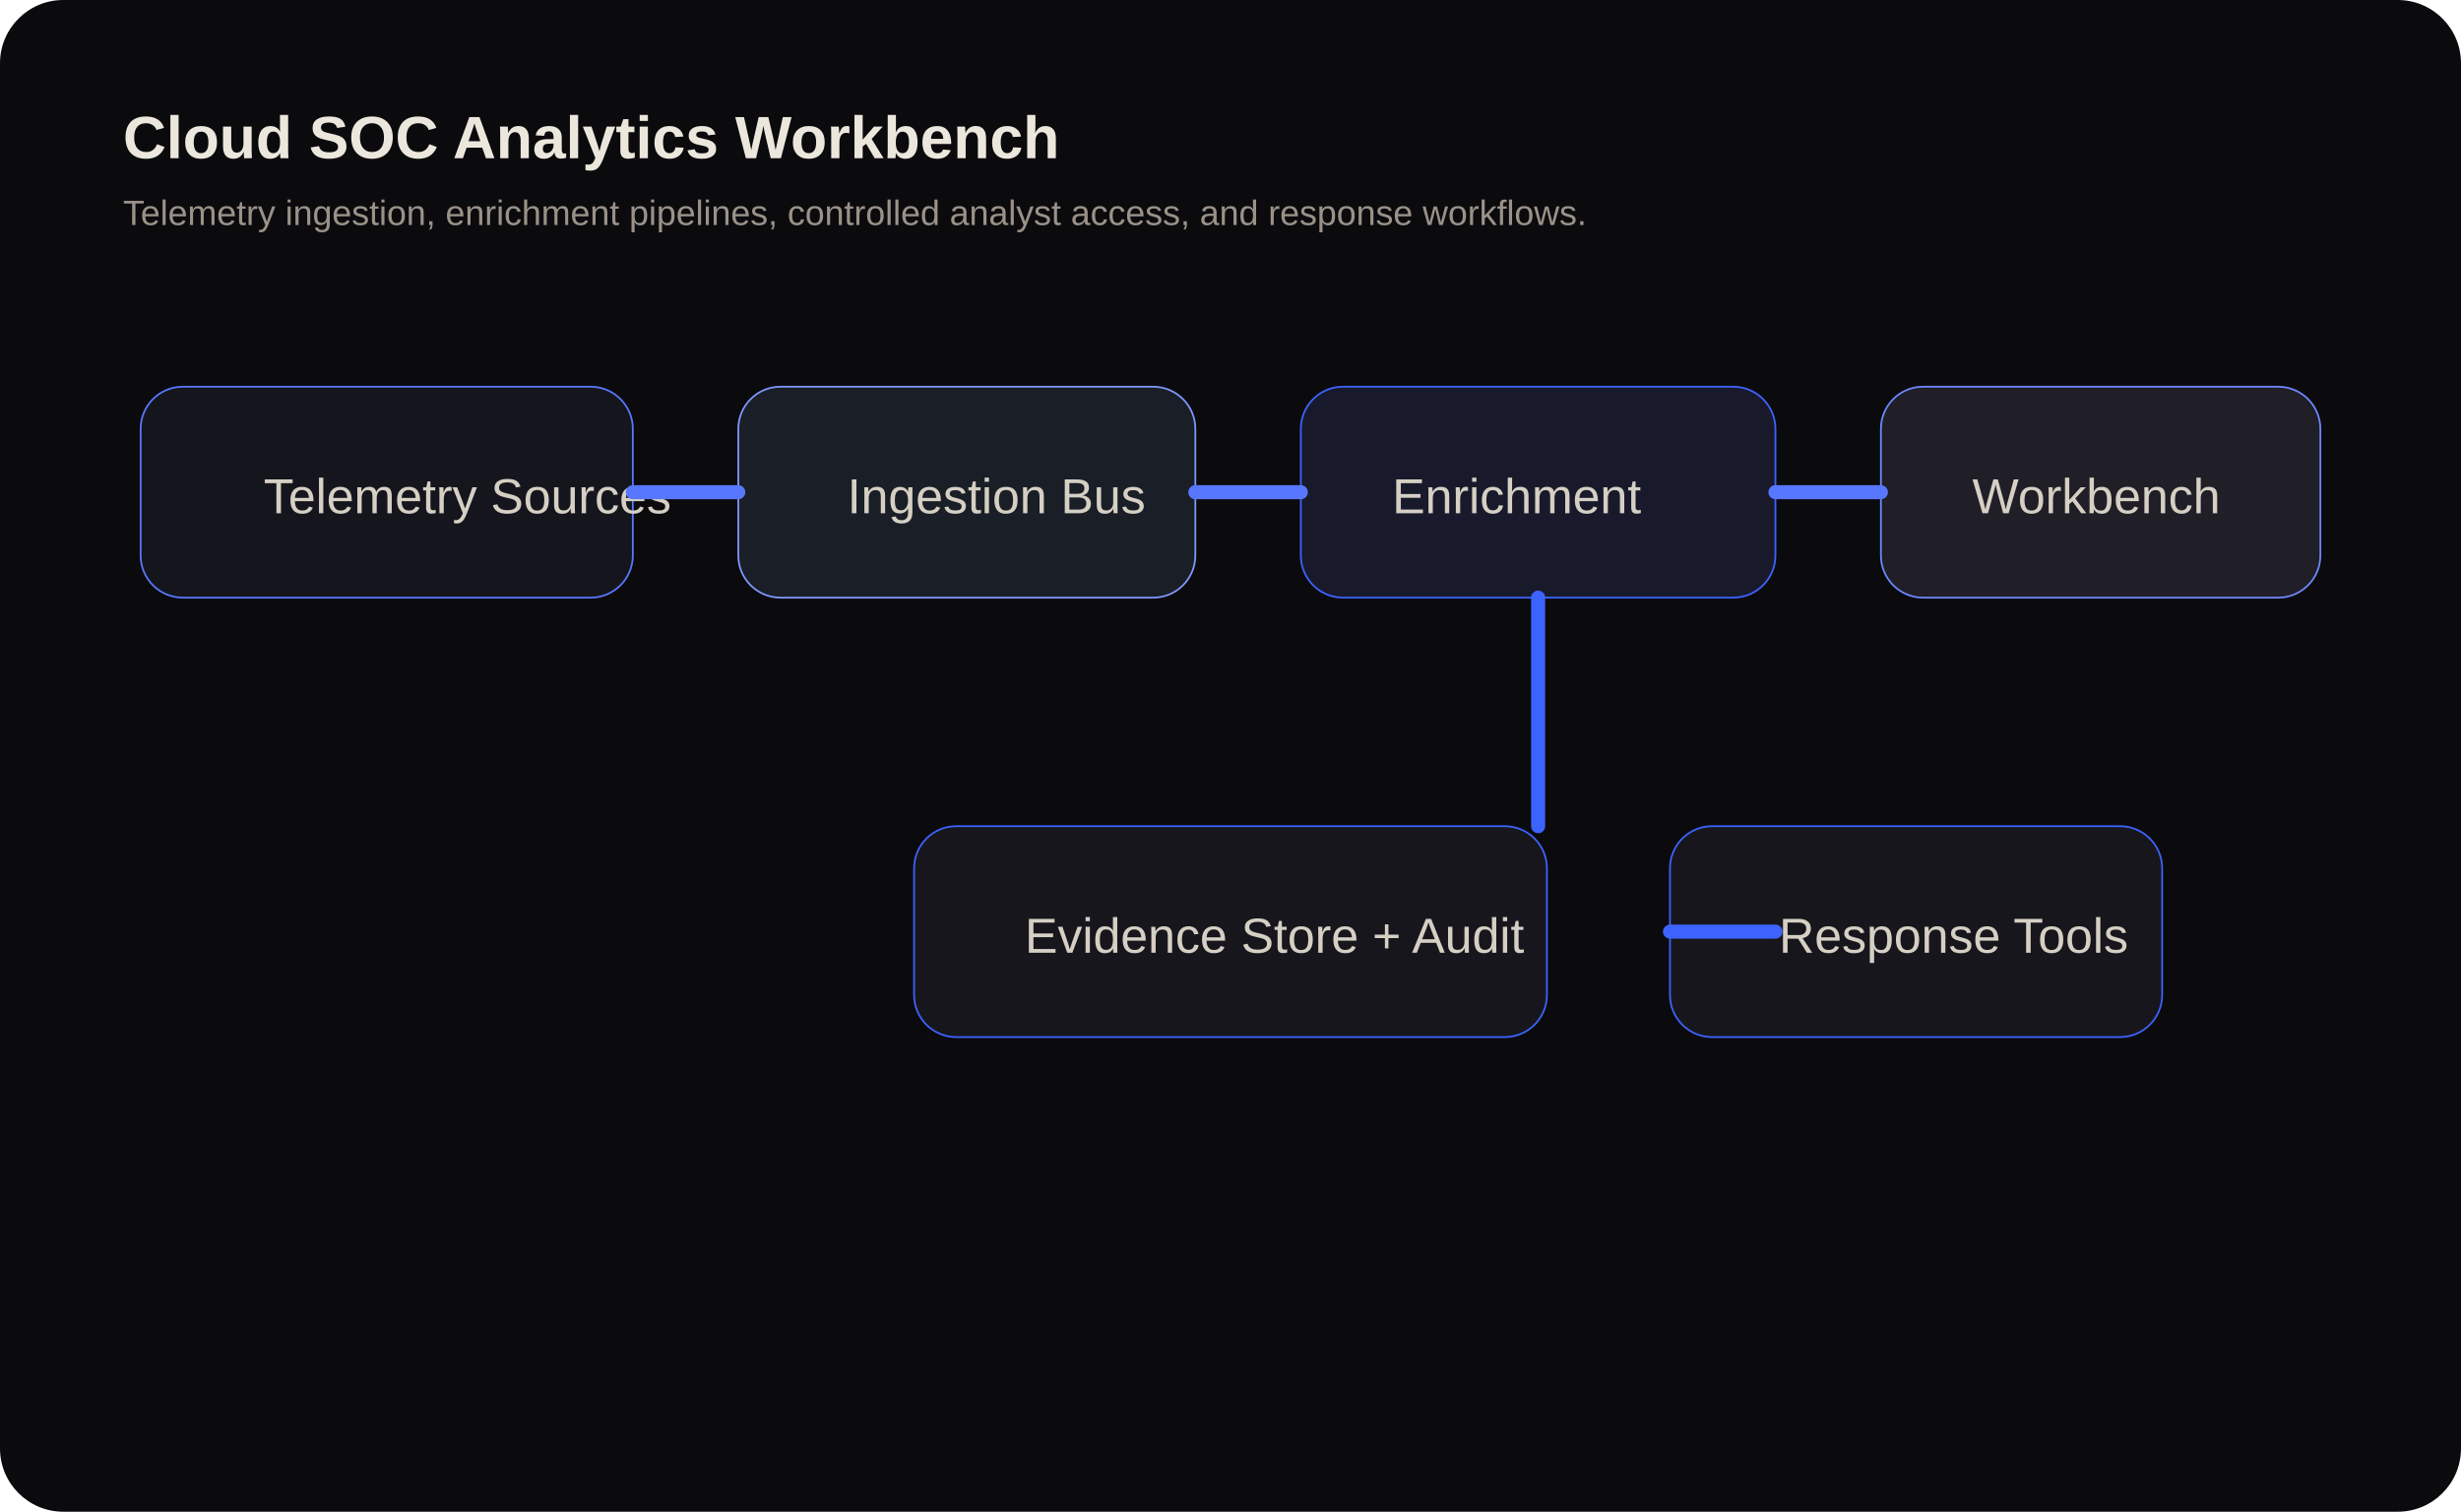
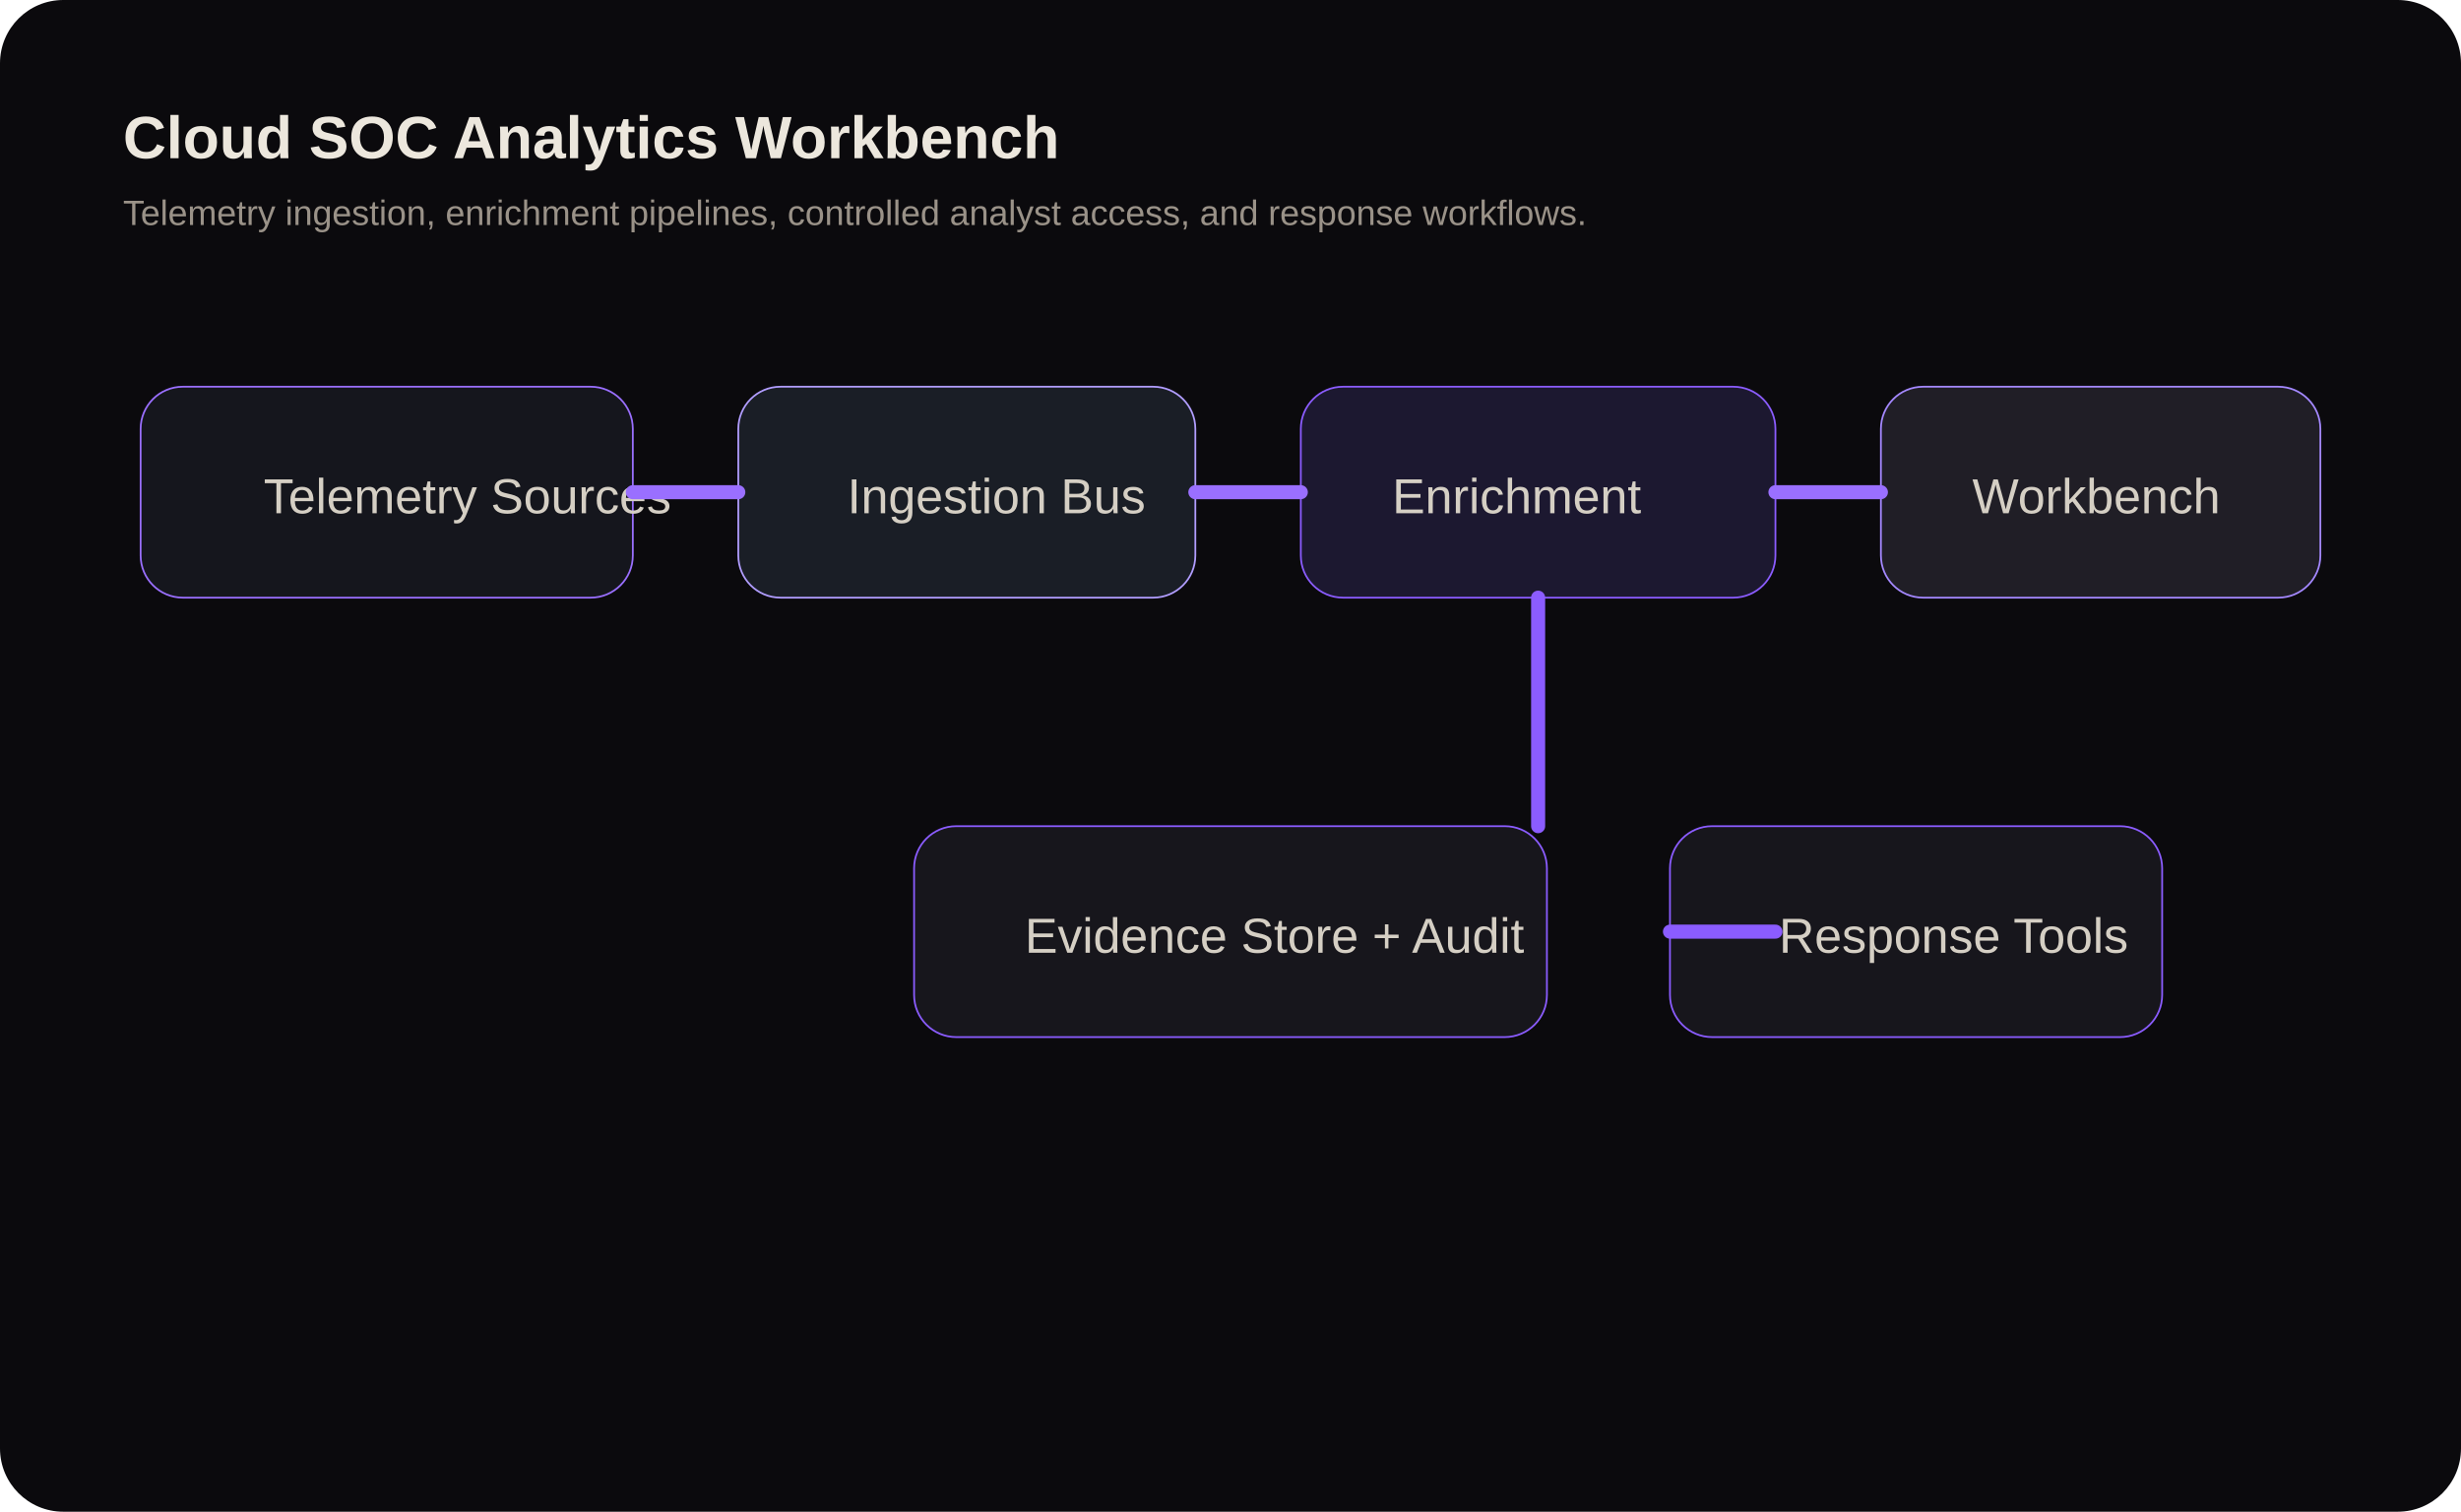
<svg xmlns="http://www.w3.org/2000/svg" width="1400" height="860" viewBox="0 0 1400 860" fill="none">
  <rect width="1400" height="860" rx="36" fill="#0b0a0d" />
  <text x="70" y="90" fill="#ece7dd" font-family="Arial, sans-serif" font-size="34" font-weight="700">Cloud SOC Analytics Workbench</text>
  <text x="70" y="128" fill="#9a9288" font-family="Arial, sans-serif" font-size="20">Telemetry ingestion, enrichment pipelines, controlled analyst access, and response workflows.</text>
-   <rect x="80" y="220" width="280" height="120" rx="24" fill="#15161d" stroke="#5877ff" />
+   <rect x="80" y="220" width="280" height="120" rx="24" fill="#15161d" stroke="#9a6fff" />
  <text x="150" y="292" fill="#d5cfc4" font-family="Arial, sans-serif" font-size="28">Telemetry Sources</text>
-   <rect x="420" y="220" width="260" height="120" rx="24" fill="#1a1e26" stroke="#7f97ff" />
+   <rect x="420" y="220" width="260" height="120" rx="24" fill="#1a1e26" stroke="#b19dff" />
  <text x="482" y="292" fill="#d5cfc4" font-family="Arial, sans-serif" font-size="28">Ingestion Bus</text>
-   <rect x="740" y="220" width="270" height="120" rx="24" fill="#181a2c" stroke="#3d63ff" />
+   <rect x="740" y="220" width="270" height="120" rx="24" fill="#1c1830" stroke="#8b5cff" />
  <text x="792" y="292" fill="#d5cfc4" font-family="Arial, sans-serif" font-size="28">Enrichment</text>
-   <rect x="1070" y="220" width="250" height="120" rx="24" fill="#201e26" stroke="#6d88ff" />
+   <rect x="1070" y="220" width="250" height="120" rx="24" fill="#201e26" stroke="#a488ff" />
  <text x="1122" y="292" fill="#d5cfc4" font-family="Arial, sans-serif" font-size="28">Workbench</text>
-   <rect x="520" y="470" width="360" height="120" rx="24" fill="#17161c" stroke="#3d63ff" />
+   <rect x="520" y="470" width="360" height="120" rx="24" fill="#17161c" stroke="#8b5cff" />
  <text x="583" y="542" fill="#d5cfc4" font-family="Arial, sans-serif" font-size="28">Evidence Store + Audit</text>
-   <rect x="950" y="470" width="280" height="120" rx="24" fill="#17161c" stroke="#3d63ff" />
+   <rect x="950" y="470" width="280" height="120" rx="24" fill="#17161c" stroke="#8b5cff" />
  <text x="1012" y="542" fill="#d5cfc4" font-family="Arial, sans-serif" font-size="28">Response Tools</text>
-   <path d="M360 280H420" stroke="#5877ff" stroke-width="8" stroke-linecap="round" />
-   <path d="M680 280H740" stroke="#5877ff" stroke-width="8" stroke-linecap="round" />
-   <path d="M1010 280H1070" stroke="#5877ff" stroke-width="8" stroke-linecap="round" />
-   <path d="M875 340V470" stroke="#3d63ff" stroke-width="8" stroke-linecap="round" />
-   <path d="M1010 530H950" stroke="#3d63ff" stroke-width="8" stroke-linecap="round" />
+   <path d="M360 280H420" stroke="#9a6fff" stroke-width="8" stroke-linecap="round" />
+   <path d="M680 280H740" stroke="#9a6fff" stroke-width="8" stroke-linecap="round" />
+   <path d="M1010 280H1070" stroke="#9a6fff" stroke-width="8" stroke-linecap="round" />
+   <path d="M875 340V470" stroke="#8b5cff" stroke-width="8" stroke-linecap="round" />
+   <path d="M1010 530H950" stroke="#8b5cff" stroke-width="8" stroke-linecap="round" />
</svg>
